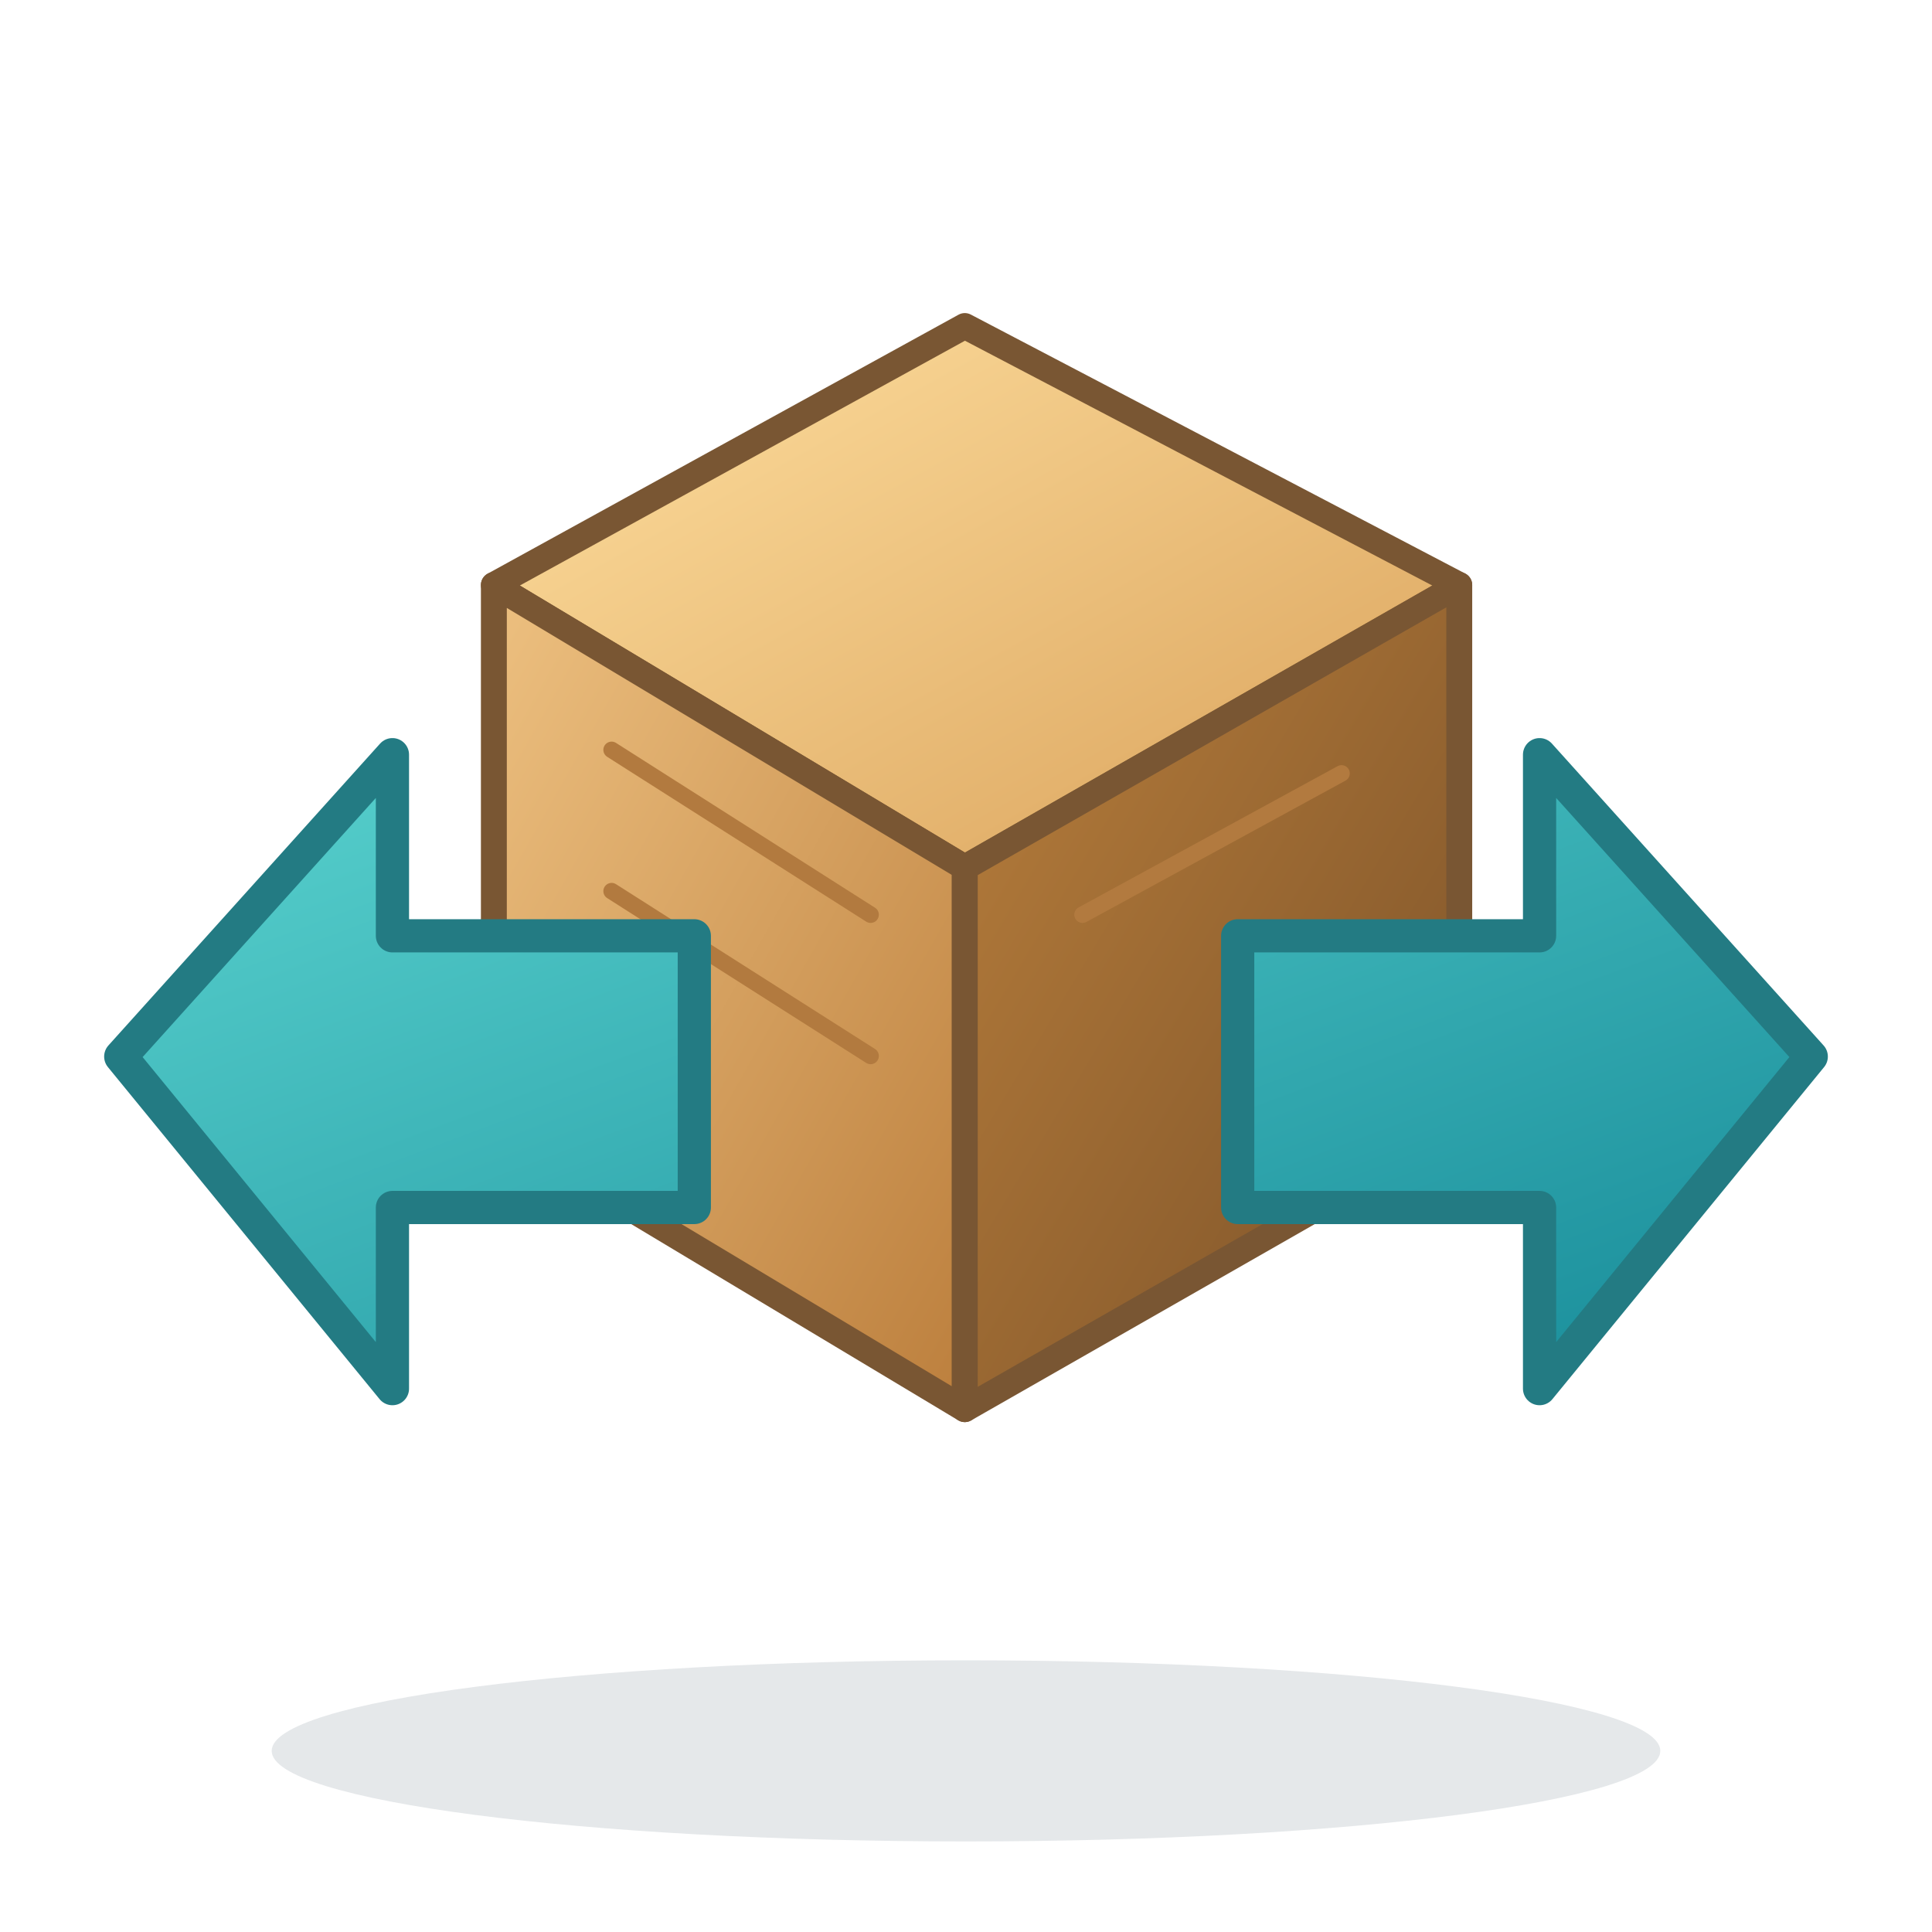
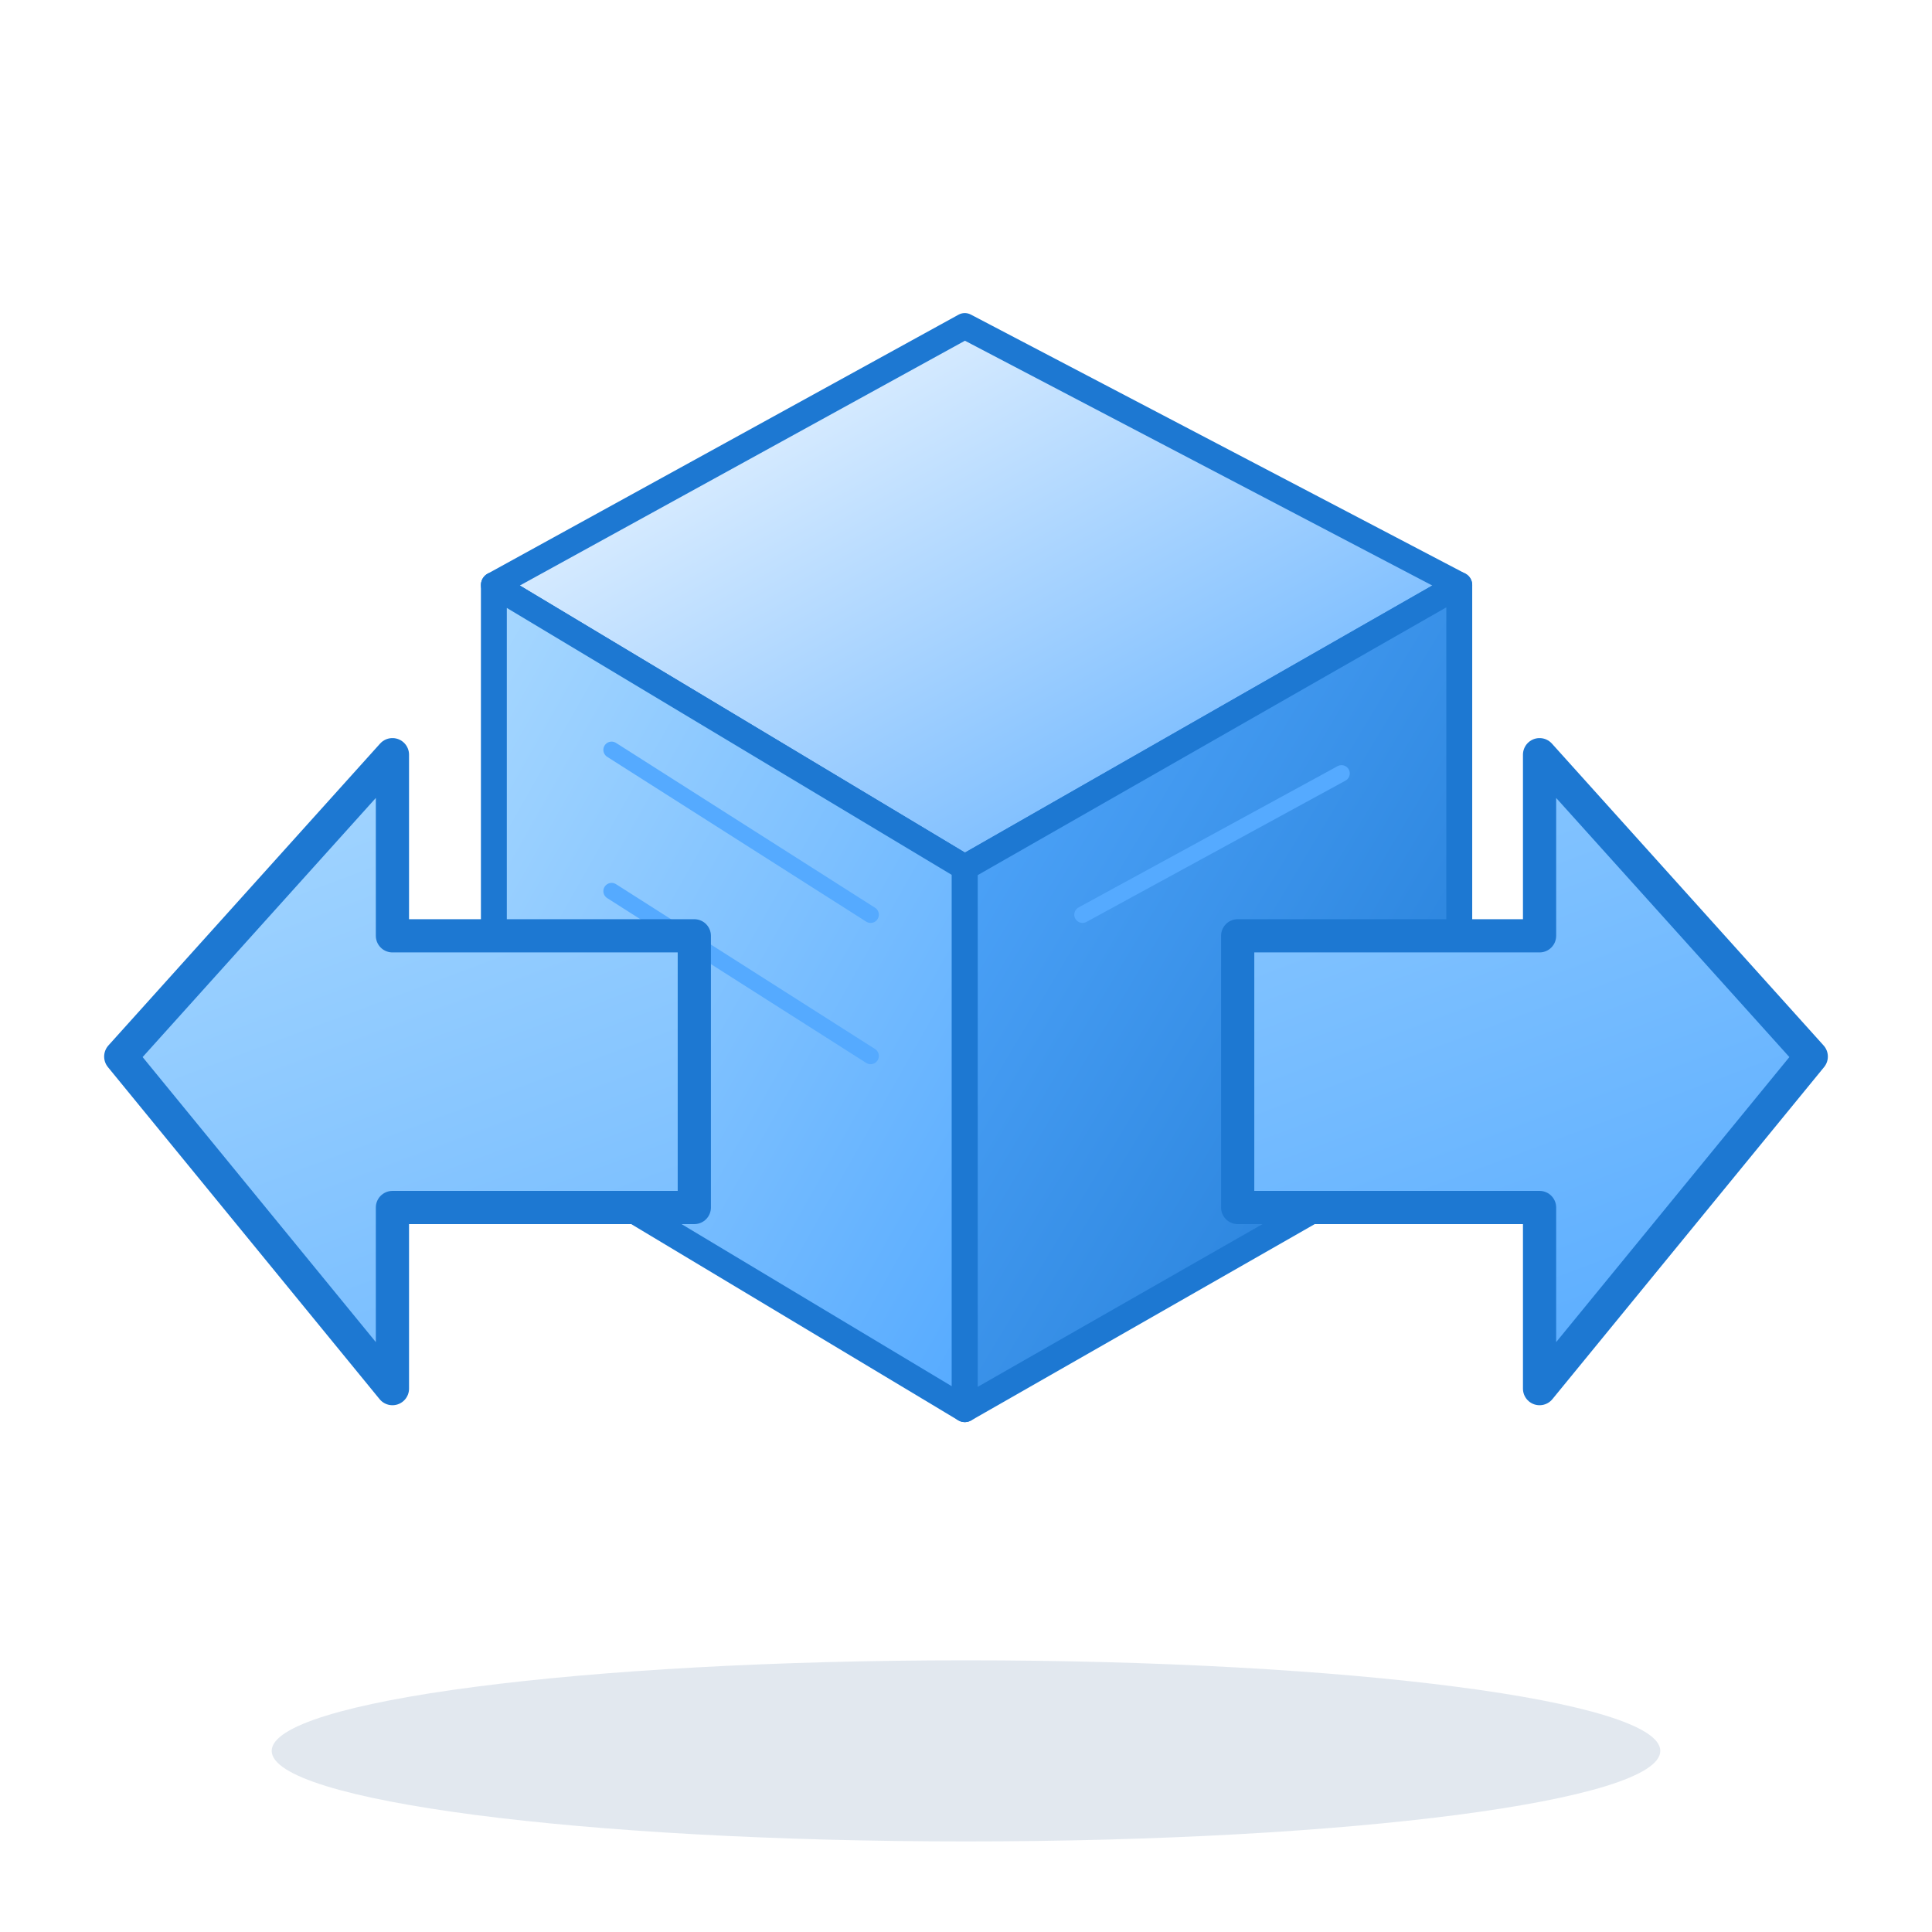
<svg xmlns="http://www.w3.org/2000/svg" width="64" height="64" viewBox="0 0 64 64">
  <defs>
    <linearGradient id="wood" x1="0" y1="0" x2="1" y2="1">
-       <stop stop-color="#EDC080" />
-       <stop offset="1" stop-color="#BC7F3D" />
+       <stop stop-color="#A8D8FF" />
+       <stop offset="1" stop-color="#55AAFF" />
    </linearGradient>
    <linearGradient id="top" x1="0" y1="0" x2="1" y2="1">
-       <stop stop-color="#FFE0A0" />
-       <stop offset="1" stop-color="#D9A15A" />
+       <stop stop-color="#FFFFFF" />
+       <stop offset="1" stop-color="#55AAFF" />
    </linearGradient>
    <linearGradient id="side" x1="0" y1="0" x2="1" y2="1">
-       <stop stop-color="#B97F3C" />
-       <stop offset="1" stop-color="#795028" />
+       <stop stop-color="#55AAFF" />
+       <stop offset="1" stop-color="#1D78D2" />
    </linearGradient>
    <linearGradient id="metal" x1="0" y1="0" x2="1" y2="1">
-       <stop stop-color="#E9F1F7" />
-       <stop offset="1" stop-color="#8B9EAD" />
+       <stop stop-color="#FFFFFF" />
+       <stop offset="1" stop-color="#55AAFF" />
    </linearGradient>
    <linearGradient id="blue" x1="0" y1="0" x2="1" y2="1">
-       <stop stop-color="#40BBF2" />
-       <stop offset="1" stop-color="#1555A4" />
+       <stop stop-color="#55AAFF" />
+       <stop offset="1" stop-color="#1D78D2" />
    </linearGradient>
    <linearGradient id="teal" x1="0" y1="0" x2="1" y2="1">
-       <stop stop-color="#59D2CE" />
-       <stop offset="1" stop-color="#178B99" />
+       <stop stop-color="#A8D8FF" />
+       <stop offset="1" stop-color="#55AAFF" />
    </linearGradient>
    <linearGradient id="purple" x1="0" y1="0" x2="1" y2="1">
-       <stop stop-color="#B5A0E6" />
-       <stop offset="1" stop-color="#7650B3" />
+       <stop stop-color="#55AAFF" />
+       <stop offset="1" stop-color="#1D78D2" />
    </linearGradient>
    <linearGradient id="paper" x1="0" y1="0" x2="1" y2="1">
      <stop stop-color="#FFFFFF" />
-       <stop offset="1" stop-color="#DFE5F2" />
+       <stop offset="1" stop-color="#FFFFFF" />
    </linearGradient>
  </defs>
-   <ellipse cx="32" cy="58" rx="23" ry="3" fill="#20384B" opacity=".12" />
-   <g stroke="#435C70" stroke-width="1.7" stroke-linecap="round" stroke-linejoin="round">
+   <ellipse cx="32" cy="58" rx="23" ry="3" fill="#0A3D7A" opacity=".12" />
+   <g stroke="#1D78D2" stroke-width="1.7" stroke-linecap="round" stroke-linejoin="round">
    <g transform="translate(7 3) scale(.78)">
      <g transform="translate(0 0)">
-         <path d="M12 21L32 10 53 21 32 33Z" fill="url(#top)" stroke="#795633" stroke-width="1.1" stroke-linejoin="round" />
-         <path d="M12 21L32 33V56L12 44Z" fill="url(#wood)" stroke="#795633" stroke-width="1.1" stroke-linejoin="round" />
-         <path d="M32 33L53 21V44L32 56Z" fill="url(#side)" stroke="#795633" stroke-width="1.1" stroke-linejoin="round" />
-         <path d="M17 28L28 35M17 34L28 41M37 35L48 29" fill="none" stroke="#B27A3F" stroke-width="0.7" stroke-linejoin="round" />
+         <path d="M12 21L32 10 53 21 32 33Z" fill="url(#top)" stroke="#1D78D2" stroke-width="1.1" stroke-linejoin="round" />
+         <path d="M12 21L32 33V56L12 44Z" fill="url(#wood)" stroke="#1D78D2" stroke-width="1.1" stroke-linejoin="round" />
+         <path d="M32 33L53 21V44L32 56Z" fill="url(#side)" stroke="#1D78D2" stroke-width="1.1" stroke-linejoin="round" />
+         <path d="M17 28L28 35M17 34L28 41M37 35L48 29" fill="none" stroke="#55AAFF" stroke-width="0.7" stroke-linejoin="round" />
      </g>
    </g>
-     <path d="M4 35L13 25V31H23V40H13V46ZM60 35L51 25V31H41V40H51V46Z" fill="url(#teal)" stroke="#237B83" stroke-width="1.1" stroke-linejoin="round" />
+     <path d="M4 35L13 25V31H23V40H13V46ZM60 35L51 25V31H41V40H51V46Z" fill="url(#teal)" stroke="#1D78D2" stroke-width="1.1" stroke-linejoin="round" />
  </g>
</svg>
